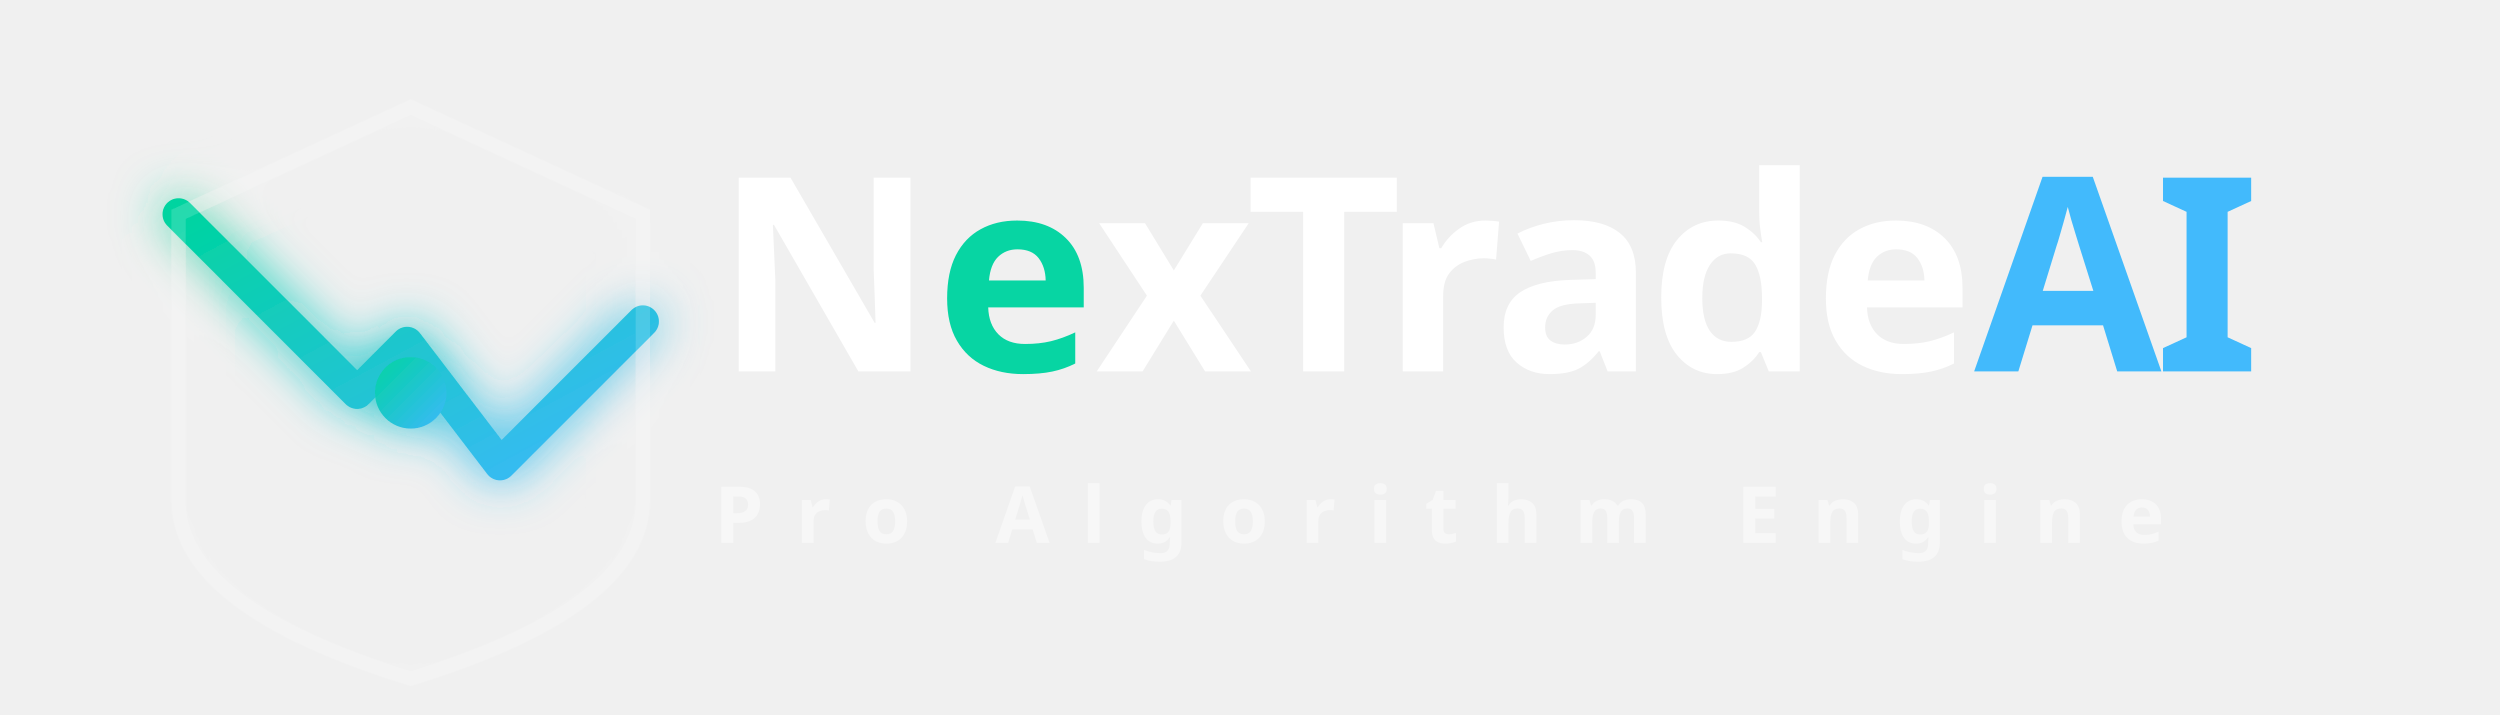
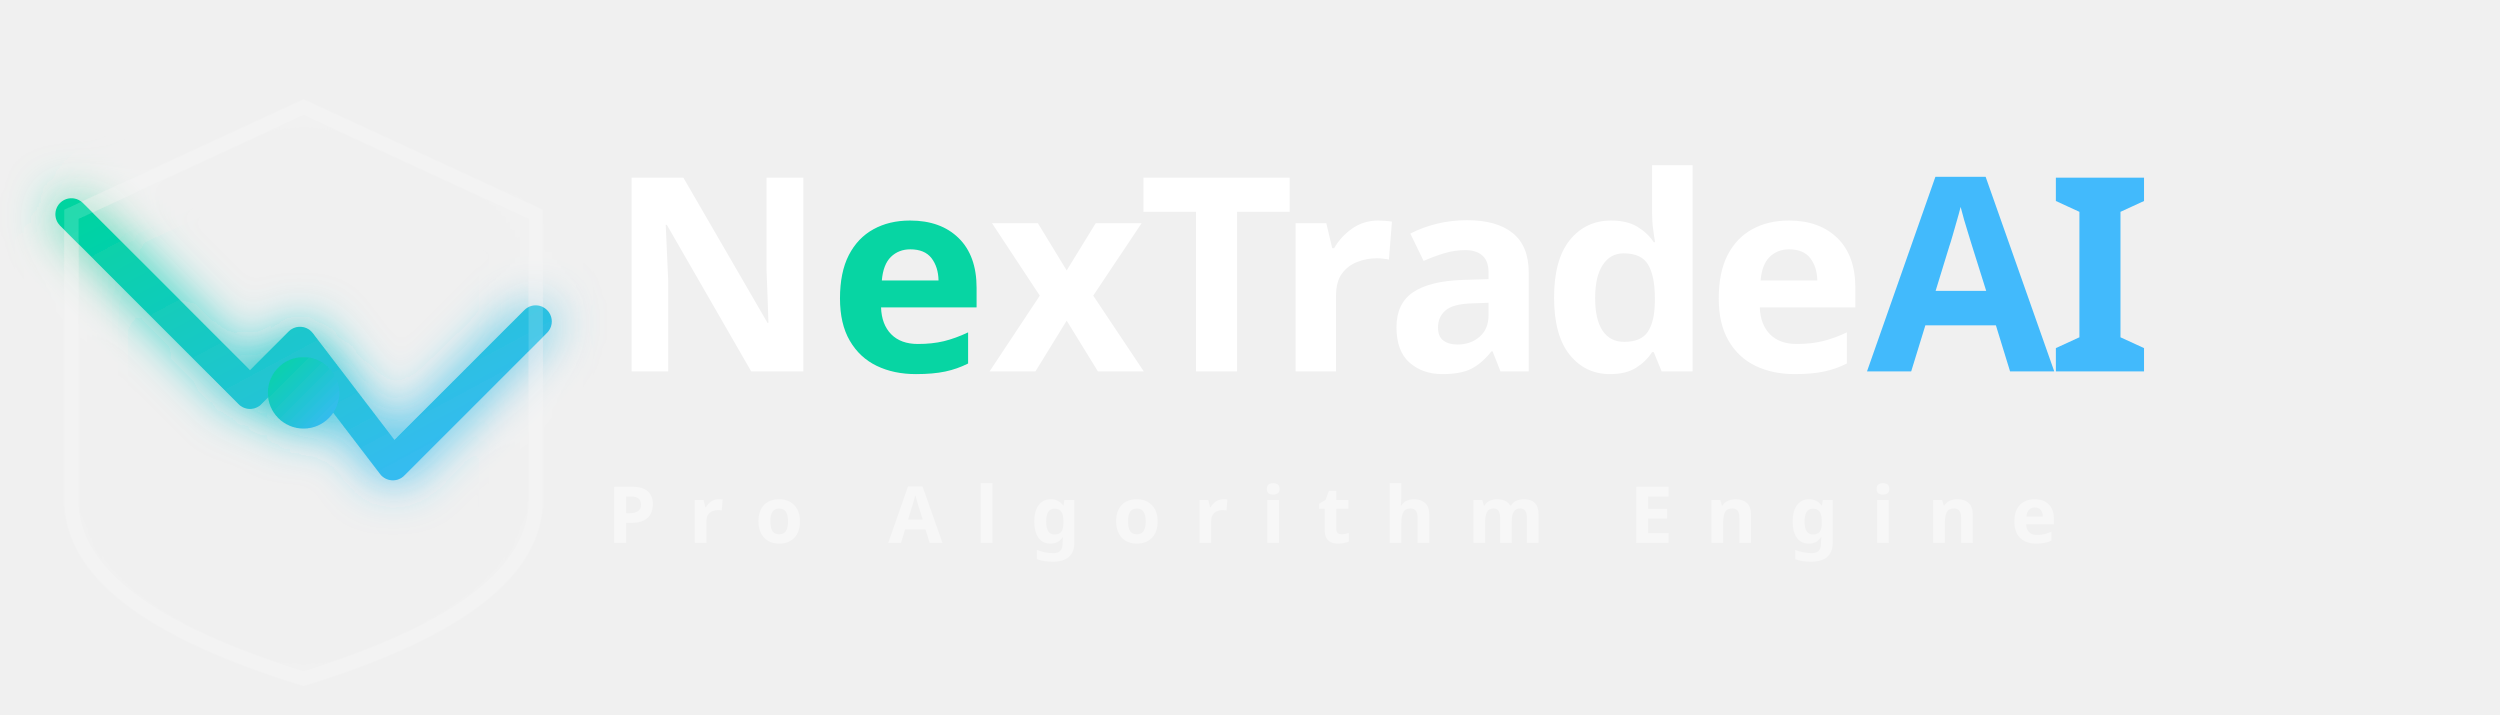
<svg xmlns="http://www.w3.org/2000/svg" width="350" height="100" viewBox="0 0 350 100">
  <defs>
    <linearGradient id="main-grad" x1="0%" y1="0%" x2="100%" y2="100%">
      <stop offset="0%" style="stop-color:#00d4a0" />
      <stop offset="100%" style="stop-color:#3db8fc" />
    </linearGradient>
    <filter id="neon-glow" x="-50%" y="-50%" width="200%" height="200%">
      <feGaussianBlur stdDeviation="3.5" result="glow" />
      <feMerge>
        <feMergeNode in="glow" />
        <feMergeNode in="SourceGraphic" />
      </feMerge>
    </filter>
    <mask id="scan-mask">
      <rect x="0" y="0" width="100%" height="100%" fill="white" />
      <rect x="-100" y="0" width="100" height="100" fill="black">
        <animate attributeName="x" from="-100" to="350" dur="4s" repeatCount="indefinite" />
      </rect>
    </mask>
  </defs>
-   <g transform="translate(15, 10)" filter="url(#neon-glow)">
+   <g transform="translate(0, 10)" filter="url(#neon-glow)">
    <path d="M10 20 L35 45 L42 38 L55 55 L75 35" fill="none" stroke="url(#main-grad)" stroke-width="4.5" stroke-linecap="round" stroke-linejoin="round" />
    <path d="M42.5 5 L75 20 L75 60 Q75 75 42.5 85 Q10 75 10 60 L10 20 Z" fill="none" stroke="rgba(255,255,255,0.15)" stroke-width="2" />
    <circle cx="42.5" cy="45" r="5" fill="url(#main-grad)">
      <animate attributeName="r" values="4;6;4" dur="2s" repeatCount="indefinite" />
      <animate attributeName="opacity" values="0.7;1;0.7" dur="2s" repeatCount="indefinite" />
    </circle>
  </g>
-   <g transform="translate(100, 52)">
+   <g transform="translate(85, 52)">
    <text font-family="'Clash Display', sans-serif" font-weight="800" font-size="38" fill="white" style="letter-spacing: -1px;">
      N<tspan fill="#00d4a0">e</tspan>xTrade<tspan fill="#3db8fc">AI</tspan>
    </text>
    <text y="24" font-family="'Cabinet Grotesk', sans-serif" font-weight="600" font-size="11" fill="rgba(255,255,255,0.45)" style="letter-spacing: 4.5px; text-transform: uppercase;">Pro Algorithm Engine</text>
  </g>
-   <rect x="100" y="20" width="230" height="60" fill="white" opacity="0.03" mask="url(#scan-mask)" />
+   <rect x="85" y="20" width="230" height="60" fill="white" opacity="0.03" mask="url(#scan-mask)" />
</svg>
